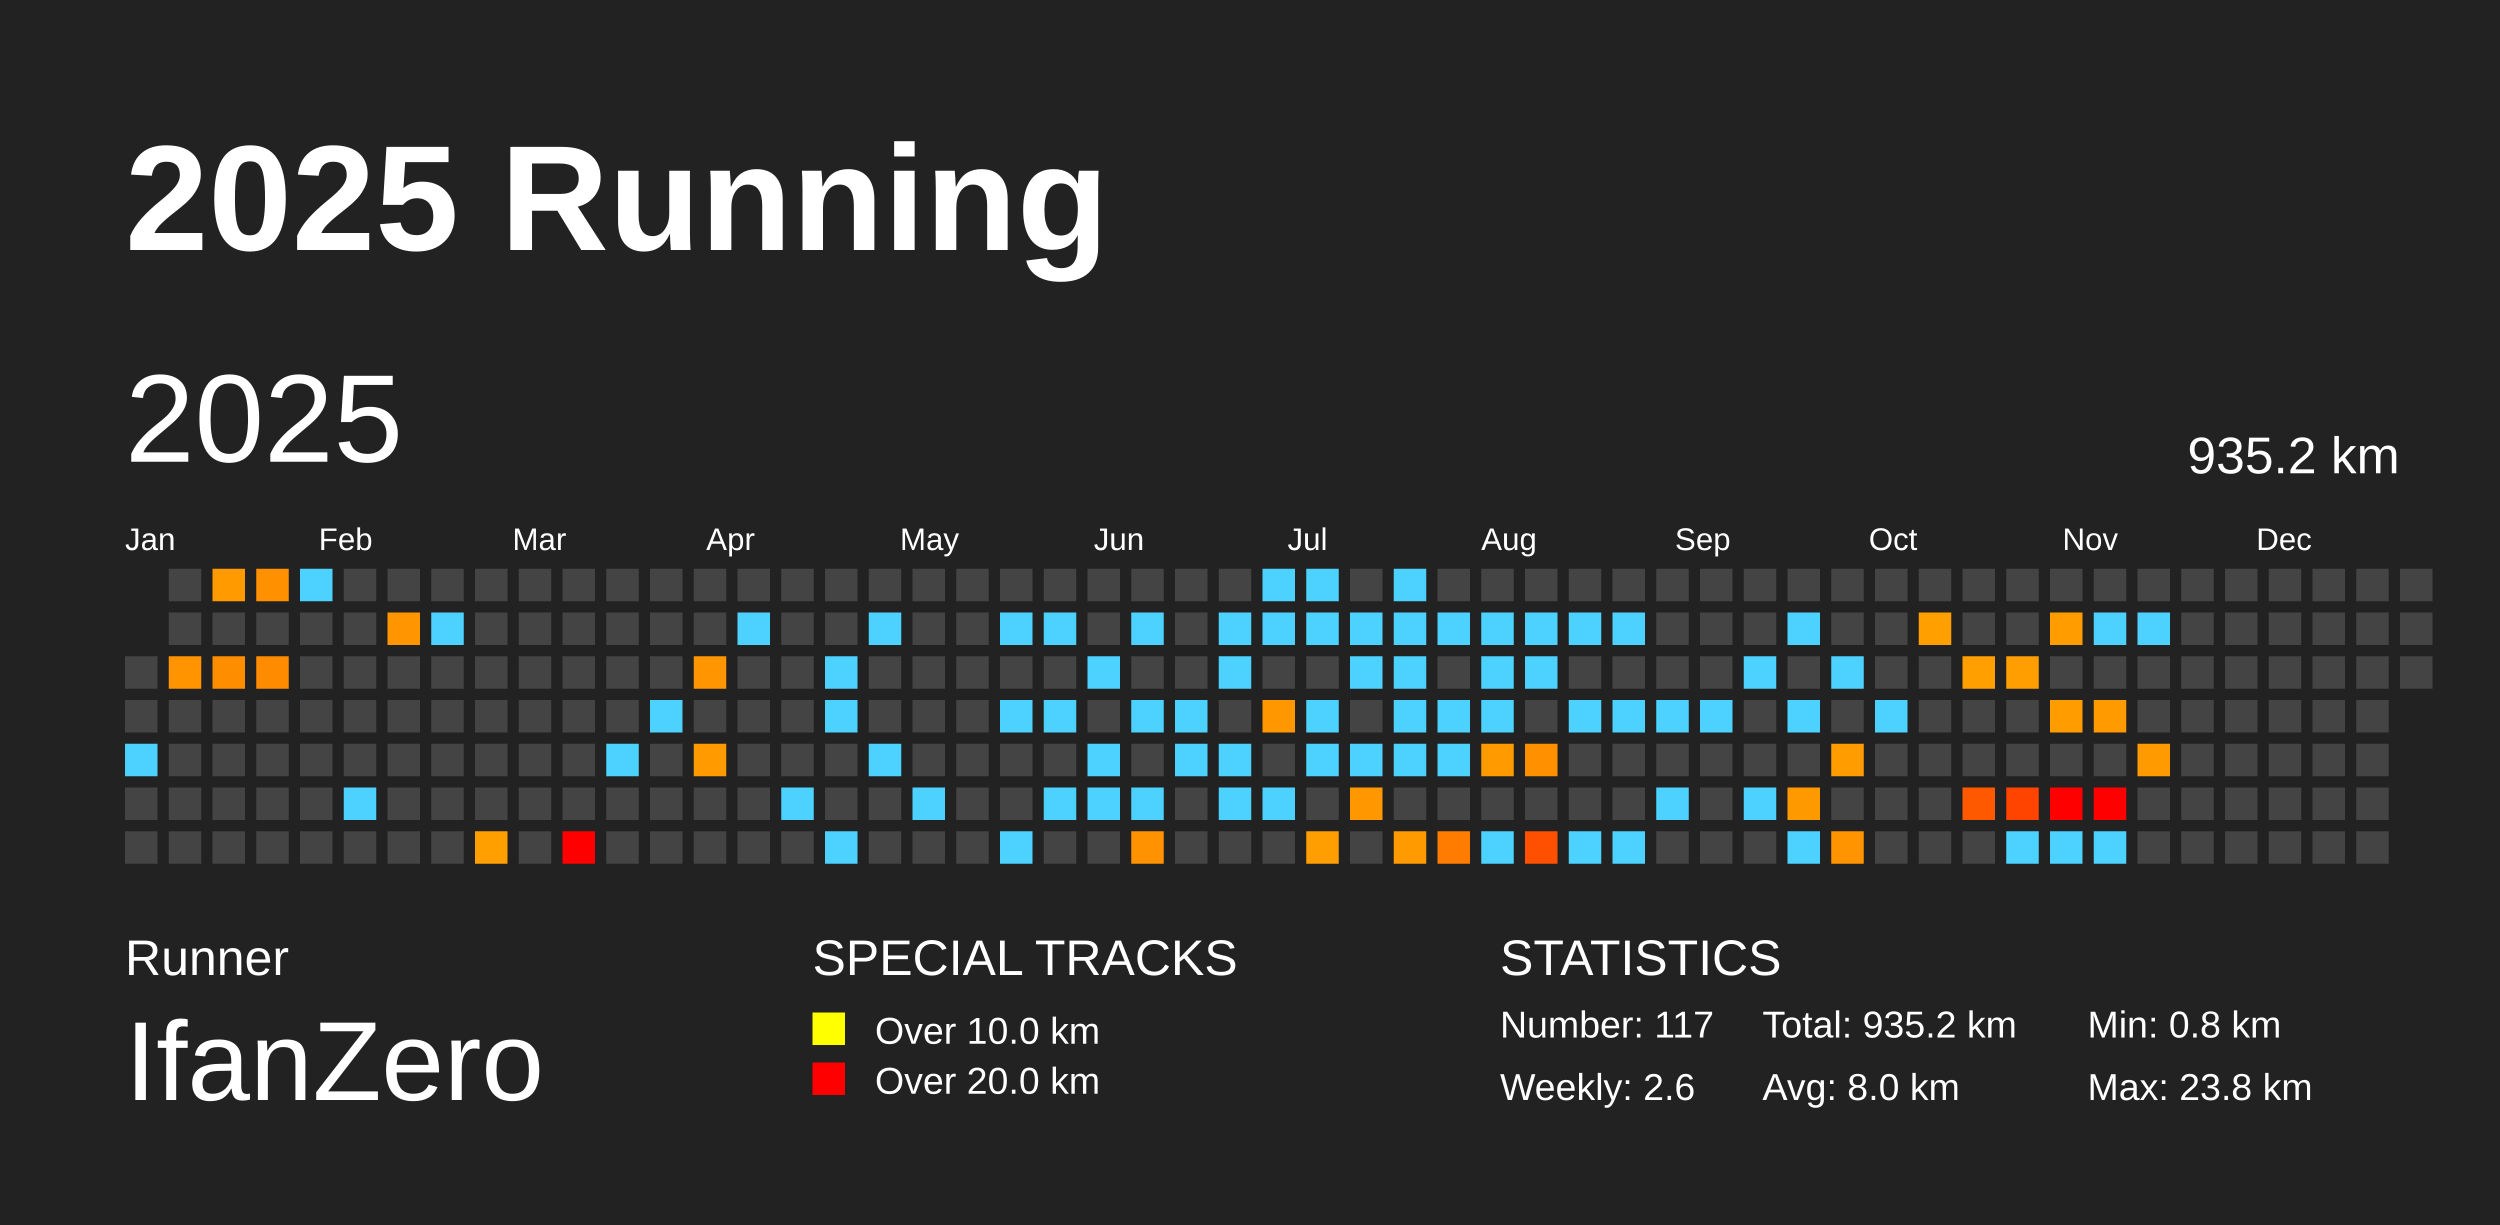
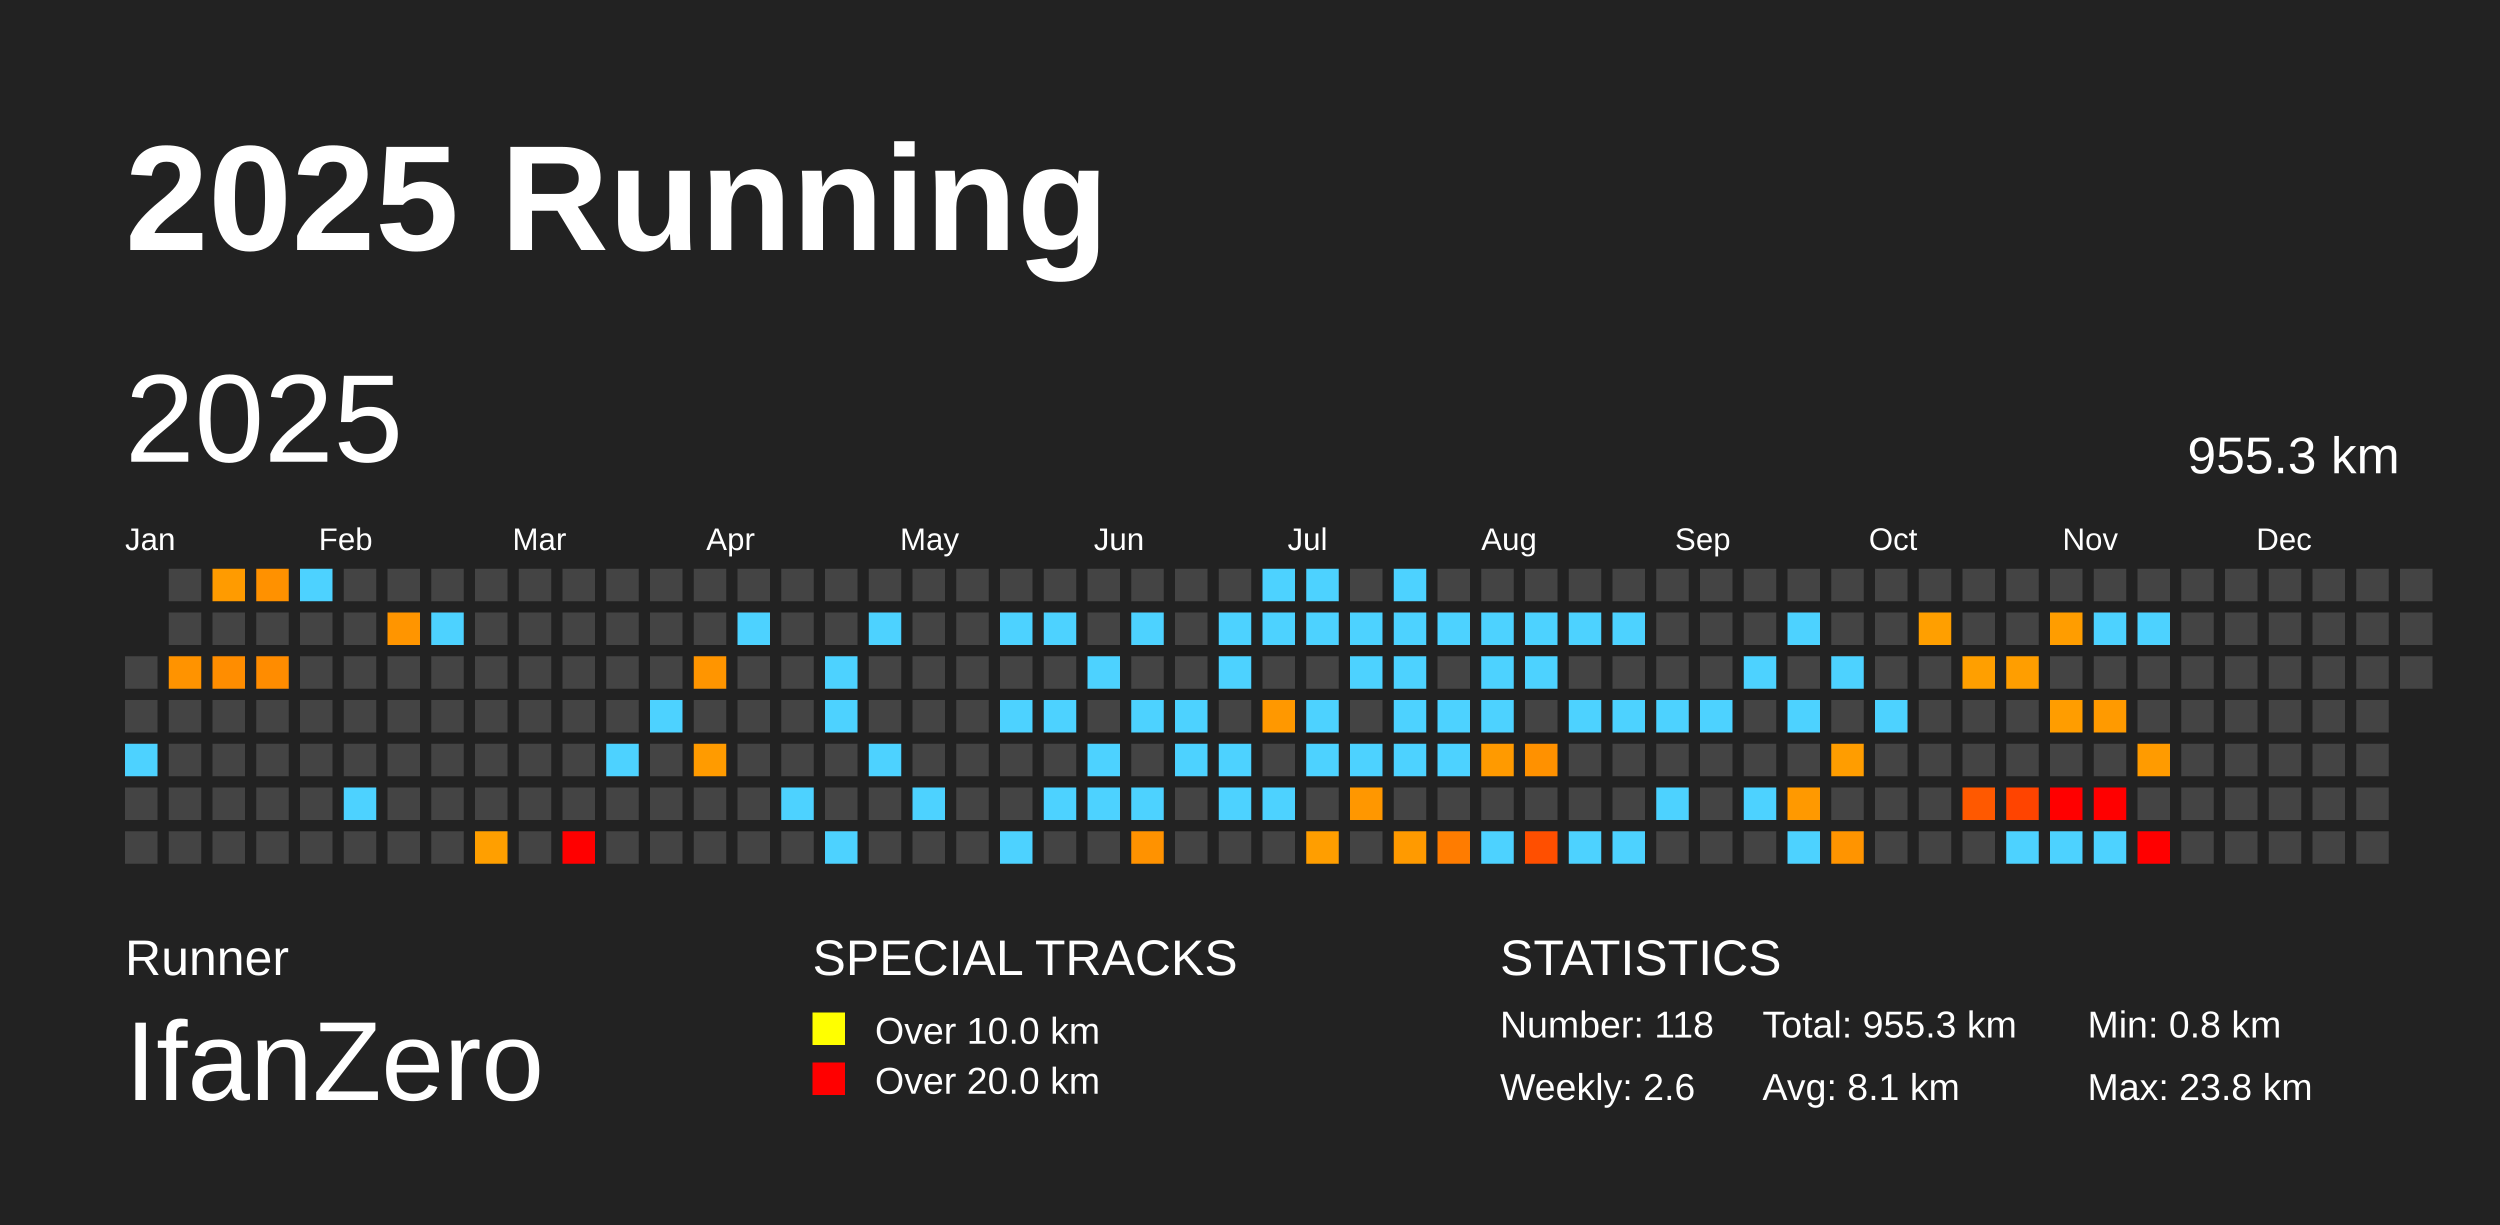
<svg xmlns="http://www.w3.org/2000/svg" baseProfile="full" height="98mm" version="1.1" viewBox="0,0,200,98" width="200mm">
  <defs />
  <rect fill="#222222" height="98" width="200" x="0" y="0" />
  <text fill="#FFFFFF" style="font-size:12px; font-family:Arial; font-weight:bold;" x="10" y="20">2025 Running</text>
  <text fill="#FFFFFF" style="font-size:4px; font-family:Arial" x="10" y="78">Runner</text>
  <text fill="#FFFFFF" style="font-size:9px; font-family:Arial" x="10" y="88">IfanZero</text>
  <text fill="#FFFFFF" style="font-size:4px; font-family:Arial" x="65" y="78">SPECIAL TRACKS</text>
  <rect fill="yellow" height="2.6" width="2.6" x="65" y="81" />
  <text fill="#FFFFFF" style="font-size:3px; font-family:Arial" x="70" y="83.5">Over 10.0 km</text>
  <rect fill="red" height="2.6" width="2.6" x="65" y="85" />
  <text fill="#FFFFFF" style="font-size:3px; font-family:Arial" x="70" y="87.5">Over 20.0 km</text>
  <text fill="#FFFFFF" style="font-size:4px; font-family:Arial" x="120" y="78">STATISTICS</text>
-   <text fill="#FFFFFF" style="font-size:3px; font-family:Arial" x="120" y="83">Number: 117</text>
+   <text fill="#FFFFFF" style="font-size:3px; font-family:Arial" x="120" y="83">Number: 118</text>
  <text fill="#FFFFFF" style="font-size:3px; font-family:Arial" x="120" y="88">Weekly: 2.6</text>
-   <text fill="#FFFFFF" style="font-size:3px; font-family:Arial" x="141" y="83">Total: 935.2 km</text>
-   <text fill="#FFFFFF" style="font-size:3px; font-family:Arial" x="141" y="88">Avg: 8.0 km</text>
+   <text fill="#FFFFFF" style="font-size:3px; font-family:Arial" x="141" y="83">Total: 955.3 km</text>
+   <text fill="#FFFFFF" style="font-size:3px; font-family:Arial" x="141" y="88">Avg: 8.1 km</text>
  <text fill="#FFFFFF" style="font-size:3px; font-family:Arial" x="167" y="83">Min: 0.8 km</text>
  <text fill="#FFFFFF" style="font-size:3px; font-family:Arial" x="167" y="88">Max: 23.8 km</text>
  <text dominant-baseline="hanging" fill="#FFFFFF" style="font-size:10.0px; font-family:Arial;" x="10" y="30">2025</text>
-   <text dominant-baseline="hanging" fill="#FFFFFF" style="font-size:4.125px; font-family:Arial;" x="175" y="35">935.2 km</text>
+   <text dominant-baseline="hanging" fill="#FFFFFF" style="font-size:4.125px; font-family:Arial;" x="175" y="35">955.3 km</text>
  <text fill="#FFFFFF" style="font-size:2.5px; font-family:Arial" x="10.0" y="44">Jan</text>
  <text fill="#FFFFFF" style="font-size:2.5px; font-family:Arial" x="25.5" y="44">Feb</text>
  <text fill="#FFFFFF" style="font-size:2.5px; font-family:Arial" x="41.0" y="44">Mar</text>
  <text fill="#FFFFFF" style="font-size:2.5px; font-family:Arial" x="56.5" y="44">Apr</text>
  <text fill="#FFFFFF" style="font-size:2.5px; font-family:Arial" x="72.0" y="44">May</text>
  <text fill="#FFFFFF" style="font-size:2.5px; font-family:Arial" x="87.5" y="44">Jun</text>
  <text fill="#FFFFFF" style="font-size:2.5px; font-family:Arial" x="103.0" y="44">Jul</text>
  <text fill="#FFFFFF" style="font-size:2.5px; font-family:Arial" x="118.5" y="44">Aug</text>
  <text fill="#FFFFFF" style="font-size:2.5px; font-family:Arial" x="134.0" y="44">Sep</text>
  <text fill="#FFFFFF" style="font-size:2.5px; font-family:Arial" x="149.5" y="44">Oct</text>
  <text fill="#FFFFFF" style="font-size:2.5px; font-family:Arial" x="165.0" y="44">Nov</text>
  <text fill="#FFFFFF" style="font-size:2.5px; font-family:Arial" x="180.5" y="44">Dec</text>
  <rect fill="#444444" height="2.6" width="2.6" x="10.0" y="52.5" />
  <rect fill="#444444" height="2.6" width="2.6" x="10.0" y="56.0" />
  <rect fill="#4dd2ff" height="2.6" width="2.6" x="10.0" y="59.5" />
  <rect fill="#444444" height="2.6" width="2.6" x="10.0" y="63.0" />
  <rect fill="#444444" height="2.6" width="2.6" x="10.0" y="66.5" />
  <rect fill="#444444" height="2.6" width="2.6" x="13.5" y="45.5" />
  <rect fill="#444444" height="2.6" width="2.6" x="13.5" y="49.0" />
  <rect fill="#ff9300" height="2.6" width="2.6" x="13.5" y="52.5" />
  <rect fill="#444444" height="2.6" width="2.6" x="13.5" y="56.0" />
  <rect fill="#444444" height="2.6" width="2.6" x="13.5" y="59.5" />
  <rect fill="#444444" height="2.6" width="2.6" x="13.5" y="63.0" />
  <rect fill="#444444" height="2.6" width="2.6" x="13.5" y="66.5" />
  <rect fill="#ff9b00" height="2.6" width="2.6" x="17.0" y="45.5" />
  <rect fill="#444444" height="2.6" width="2.6" x="17.0" y="49.0" />
  <rect fill="#ff8d00" height="2.6" width="2.6" x="17.0" y="52.5" />
  <rect fill="#444444" height="2.6" width="2.6" x="17.0" y="56.0" />
  <rect fill="#444444" height="2.6" width="2.6" x="17.0" y="59.5" />
  <rect fill="#444444" height="2.6" width="2.6" x="17.0" y="63.0" />
  <rect fill="#444444" height="2.6" width="2.6" x="17.0" y="66.5" />
  <rect fill="#ff9100" height="2.6" width="2.6" x="20.5" y="45.5" />
  <rect fill="#444444" height="2.6" width="2.6" x="20.5" y="49.0" />
  <rect fill="#ff8c00" height="2.6" width="2.6" x="20.5" y="52.5" />
  <rect fill="#444444" height="2.6" width="2.6" x="20.5" y="56.0" />
  <rect fill="#444444" height="2.6" width="2.6" x="20.5" y="59.5" />
  <rect fill="#444444" height="2.6" width="2.6" x="20.5" y="63.0" />
  <rect fill="#444444" height="2.6" width="2.6" x="20.5" y="66.5" />
  <rect fill="#4dd2ff" height="2.6" width="2.6" x="24.0" y="45.5" />
  <rect fill="#444444" height="2.6" width="2.6" x="24.0" y="49.0" />
  <rect fill="#444444" height="2.6" width="2.6" x="24.0" y="52.5" />
  <rect fill="#444444" height="2.6" width="2.6" x="24.0" y="56.0" />
  <rect fill="#444444" height="2.6" width="2.6" x="24.0" y="59.5" />
  <rect fill="#444444" height="2.6" width="2.6" x="24.0" y="63.0" />
  <rect fill="#444444" height="2.6" width="2.6" x="24.0" y="66.5" />
  <rect fill="#444444" height="2.6" width="2.6" x="27.5" y="45.5" />
  <rect fill="#444444" height="2.6" width="2.6" x="27.5" y="49.0" />
  <rect fill="#444444" height="2.6" width="2.6" x="27.5" y="52.5" />
  <rect fill="#444444" height="2.6" width="2.6" x="27.5" y="56.0" />
  <rect fill="#444444" height="2.6" width="2.6" x="27.5" y="59.5" />
  <rect fill="#4dd2ff" height="2.6" width="2.6" x="27.5" y="63.0" />
  <rect fill="#444444" height="2.6" width="2.6" x="27.5" y="66.5" />
  <rect fill="#444444" height="2.6" width="2.6" x="31.0" y="45.5" />
  <rect fill="#ff9500" height="2.6" width="2.6" x="31.0" y="49.0" />
  <rect fill="#444444" height="2.6" width="2.6" x="31.0" y="52.5" />
  <rect fill="#444444" height="2.6" width="2.6" x="31.0" y="56.0" />
  <rect fill="#444444" height="2.6" width="2.6" x="31.0" y="59.5" />
  <rect fill="#444444" height="2.6" width="2.6" x="31.0" y="63.0" />
  <rect fill="#444444" height="2.6" width="2.6" x="31.0" y="66.5" />
  <rect fill="#444444" height="2.6" width="2.6" x="34.5" y="45.5" />
  <rect fill="#4dd2ff" height="2.6" width="2.6" x="34.5" y="49.0" />
  <rect fill="#444444" height="2.6" width="2.6" x="34.5" y="52.5" />
  <rect fill="#444444" height="2.6" width="2.6" x="34.5" y="56.0" />
  <rect fill="#444444" height="2.6" width="2.6" x="34.5" y="59.5" />
  <rect fill="#444444" height="2.6" width="2.6" x="34.5" y="63.0" />
  <rect fill="#444444" height="2.6" width="2.6" x="34.5" y="66.5" />
  <rect fill="#444444" height="2.6" width="2.6" x="38.0" y="45.5" />
  <rect fill="#444444" height="2.6" width="2.6" x="38.0" y="49.0" />
  <rect fill="#444444" height="2.6" width="2.6" x="38.0" y="52.5" />
  <rect fill="#444444" height="2.6" width="2.6" x="38.0" y="56.0" />
  <rect fill="#444444" height="2.6" width="2.6" x="38.0" y="59.5" />
  <rect fill="#444444" height="2.6" width="2.6" x="38.0" y="63.0" />
  <rect fill="#ff9f00" height="2.6" width="2.6" x="38.0" y="66.5" />
  <rect fill="#444444" height="2.6" width="2.6" x="41.5" y="45.5" />
  <rect fill="#444444" height="2.6" width="2.6" x="41.5" y="49.0" />
  <rect fill="#444444" height="2.6" width="2.6" x="41.5" y="52.5" />
  <rect fill="#444444" height="2.6" width="2.6" x="41.5" y="56.0" />
  <rect fill="#444444" height="2.6" width="2.6" x="41.5" y="59.5" />
  <rect fill="#444444" height="2.6" width="2.6" x="41.5" y="63.0" />
  <rect fill="#444444" height="2.6" width="2.6" x="41.5" y="66.5" />
  <rect fill="#444444" height="2.6" width="2.6" x="45.0" y="45.5" />
  <rect fill="#444444" height="2.6" width="2.6" x="45.0" y="49.0" />
  <rect fill="#444444" height="2.6" width="2.6" x="45.0" y="52.5" />
  <rect fill="#444444" height="2.6" width="2.6" x="45.0" y="56.0" />
  <rect fill="#444444" height="2.6" width="2.6" x="45.0" y="59.5" />
  <rect fill="#444444" height="2.6" width="2.6" x="45.0" y="63.0" />
  <rect fill="red" height="2.6" width="2.6" x="45.0" y="66.5" />
  <rect fill="#444444" height="2.6" width="2.6" x="48.5" y="45.5" />
  <rect fill="#444444" height="2.6" width="2.6" x="48.5" y="49.0" />
  <rect fill="#444444" height="2.6" width="2.6" x="48.5" y="52.5" />
  <rect fill="#444444" height="2.6" width="2.6" x="48.5" y="56.0" />
  <rect fill="#4dd2ff" height="2.6" width="2.6" x="48.5" y="59.5" />
  <rect fill="#444444" height="2.6" width="2.6" x="48.5" y="63.0" />
  <rect fill="#444444" height="2.6" width="2.6" x="48.5" y="66.5" />
  <rect fill="#444444" height="2.6" width="2.6" x="52.0" y="45.5" />
  <rect fill="#444444" height="2.6" width="2.6" x="52.0" y="49.0" />
  <rect fill="#444444" height="2.6" width="2.6" x="52.0" y="52.5" />
  <rect fill="#4dd2ff" height="2.6" width="2.6" x="52.0" y="56.0" />
  <rect fill="#444444" height="2.6" width="2.6" x="52.0" y="59.5" />
  <rect fill="#444444" height="2.6" width="2.6" x="52.0" y="63.0" />
  <rect fill="#444444" height="2.6" width="2.6" x="52.0" y="66.5" />
  <rect fill="#444444" height="2.6" width="2.6" x="55.5" y="45.5" />
  <rect fill="#444444" height="2.6" width="2.6" x="55.5" y="49.0" />
  <rect fill="#ff9500" height="2.6" width="2.6" x="55.5" y="52.5" />
  <rect fill="#444444" height="2.6" width="2.6" x="55.5" y="56.0" />
  <rect fill="#ff9b00" height="2.6" width="2.6" x="55.5" y="59.5" />
  <rect fill="#444444" height="2.6" width="2.6" x="55.5" y="63.0" />
  <rect fill="#444444" height="2.6" width="2.6" x="55.5" y="66.5" />
  <rect fill="#444444" height="2.6" width="2.6" x="59.0" y="45.5" />
  <rect fill="#4dd2ff" height="2.6" width="2.6" x="59.0" y="49.0" />
  <rect fill="#444444" height="2.6" width="2.6" x="59.0" y="52.5" />
  <rect fill="#444444" height="2.6" width="2.6" x="59.0" y="56.0" />
  <rect fill="#444444" height="2.6" width="2.6" x="59.0" y="59.5" />
  <rect fill="#444444" height="2.6" width="2.6" x="59.0" y="63.0" />
  <rect fill="#444444" height="2.6" width="2.6" x="59.0" y="66.5" />
  <rect fill="#444444" height="2.6" width="2.6" x="62.5" y="45.5" />
  <rect fill="#444444" height="2.6" width="2.6" x="62.5" y="49.0" />
  <rect fill="#444444" height="2.6" width="2.6" x="62.5" y="52.5" />
  <rect fill="#444444" height="2.6" width="2.6" x="62.5" y="56.0" />
  <rect fill="#444444" height="2.6" width="2.6" x="62.5" y="59.5" />
  <rect fill="#4dd2ff" height="2.6" width="2.6" x="62.5" y="63.0" />
  <rect fill="#444444" height="2.6" width="2.6" x="62.5" y="66.5" />
  <rect fill="#444444" height="2.6" width="2.6" x="66.0" y="45.5" />
  <rect fill="#444444" height="2.6" width="2.6" x="66.0" y="49.0" />
  <rect fill="#4dd2ff" height="2.6" width="2.6" x="66.0" y="52.5" />
  <rect fill="#4dd2ff" height="2.6" width="2.6" x="66.0" y="56.0" />
  <rect fill="#444444" height="2.6" width="2.6" x="66.0" y="59.5" />
  <rect fill="#444444" height="2.6" width="2.6" x="66.0" y="63.0" />
  <rect fill="#4dd2ff" height="2.6" width="2.6" x="66.0" y="66.5" />
  <rect fill="#444444" height="2.6" width="2.6" x="69.5" y="45.5" />
  <rect fill="#4dd2ff" height="2.6" width="2.6" x="69.5" y="49.0" />
  <rect fill="#444444" height="2.6" width="2.6" x="69.5" y="52.5" />
  <rect fill="#444444" height="2.6" width="2.6" x="69.5" y="56.0" />
  <rect fill="#4dd2ff" height="2.6" width="2.6" x="69.5" y="59.5" />
  <rect fill="#444444" height="2.6" width="2.6" x="69.5" y="63.0" />
  <rect fill="#444444" height="2.6" width="2.6" x="69.5" y="66.5" />
  <rect fill="#444444" height="2.6" width="2.6" x="73.0" y="45.5" />
  <rect fill="#444444" height="2.6" width="2.6" x="73.0" y="49.0" />
  <rect fill="#444444" height="2.6" width="2.6" x="73.0" y="52.5" />
  <rect fill="#444444" height="2.6" width="2.6" x="73.0" y="56.0" />
  <rect fill="#444444" height="2.6" width="2.6" x="73.0" y="59.5" />
  <rect fill="#4dd2ff" height="2.6" width="2.6" x="73.0" y="63.0" />
  <rect fill="#444444" height="2.6" width="2.6" x="73.0" y="66.5" />
  <rect fill="#444444" height="2.6" width="2.6" x="76.5" y="45.5" />
  <rect fill="#444444" height="2.6" width="2.6" x="76.5" y="49.0" />
  <rect fill="#444444" height="2.6" width="2.6" x="76.5" y="52.5" />
  <rect fill="#444444" height="2.6" width="2.6" x="76.5" y="56.0" />
  <rect fill="#444444" height="2.6" width="2.6" x="76.5" y="59.5" />
  <rect fill="#444444" height="2.6" width="2.6" x="76.5" y="63.0" />
  <rect fill="#444444" height="2.6" width="2.6" x="76.5" y="66.5" />
  <rect fill="#444444" height="2.6" width="2.6" x="80.0" y="45.5" />
  <rect fill="#4dd2ff" height="2.6" width="2.6" x="80.0" y="49.0" />
  <rect fill="#444444" height="2.6" width="2.6" x="80.0" y="52.5" />
  <rect fill="#4dd2ff" height="2.6" width="2.6" x="80.0" y="56.0" />
  <rect fill="#444444" height="2.6" width="2.6" x="80.0" y="59.5" />
  <rect fill="#444444" height="2.6" width="2.6" x="80.0" y="63.0" />
  <rect fill="#4dd2ff" height="2.6" width="2.6" x="80.0" y="66.5" />
  <rect fill="#444444" height="2.6" width="2.6" x="83.5" y="45.5" />
  <rect fill="#4dd2ff" height="2.6" width="2.6" x="83.5" y="49.0" />
  <rect fill="#444444" height="2.6" width="2.6" x="83.5" y="52.5" />
  <rect fill="#4dd2ff" height="2.6" width="2.6" x="83.5" y="56.0" />
  <rect fill="#444444" height="2.6" width="2.6" x="83.5" y="59.5" />
  <rect fill="#4dd2ff" height="2.6" width="2.6" x="83.5" y="63.0" />
  <rect fill="#444444" height="2.6" width="2.6" x="83.5" y="66.5" />
  <rect fill="#444444" height="2.6" width="2.6" x="87.0" y="45.5" />
  <rect fill="#444444" height="2.6" width="2.6" x="87.0" y="49.0" />
  <rect fill="#4dd2ff" height="2.6" width="2.6" x="87.0" y="52.5" />
  <rect fill="#444444" height="2.6" width="2.6" x="87.0" y="56.0" />
  <rect fill="#4dd2ff" height="2.6" width="2.6" x="87.0" y="59.5" />
  <rect fill="#4dd2ff" height="2.6" width="2.6" x="87.0" y="63.0" />
  <rect fill="#444444" height="2.6" width="2.6" x="87.0" y="66.5" />
  <rect fill="#444444" height="2.6" width="2.6" x="90.5" y="45.5" />
  <rect fill="#4dd2ff" height="2.6" width="2.6" x="90.5" y="49.0" />
  <rect fill="#444444" height="2.6" width="2.6" x="90.5" y="52.5" />
  <rect fill="#4dd2ff" height="2.6" width="2.6" x="90.5" y="56.0" />
  <rect fill="#444444" height="2.6" width="2.6" x="90.5" y="59.5" />
  <rect fill="#4dd2ff" height="2.6" width="2.6" x="90.5" y="63.0" />
  <rect fill="#ff9200" height="2.6" width="2.6" x="90.5" y="66.5" />
  <rect fill="#444444" height="2.6" width="2.6" x="94.0" y="45.5" />
  <rect fill="#444444" height="2.6" width="2.6" x="94.0" y="49.0" />
  <rect fill="#444444" height="2.6" width="2.6" x="94.0" y="52.5" />
  <rect fill="#4dd2ff" height="2.6" width="2.6" x="94.0" y="56.0" />
  <rect fill="#4dd2ff" height="2.6" width="2.6" x="94.0" y="59.5" />
  <rect fill="#444444" height="2.6" width="2.6" x="94.0" y="63.0" />
  <rect fill="#444444" height="2.6" width="2.6" x="94.0" y="66.5" />
  <rect fill="#444444" height="2.6" width="2.6" x="97.5" y="45.5" />
  <rect fill="#4dd2ff" height="2.6" width="2.6" x="97.5" y="49.0" />
  <rect fill="#4dd2ff" height="2.6" width="2.6" x="97.5" y="52.5" />
  <rect fill="#444444" height="2.6" width="2.6" x="97.5" y="56.0" />
  <rect fill="#4dd2ff" height="2.6" width="2.6" x="97.5" y="59.5" />
  <rect fill="#4dd2ff" height="2.6" width="2.6" x="97.5" y="63.0" />
  <rect fill="#444444" height="2.6" width="2.6" x="97.5" y="66.5" />
  <rect fill="#4dd2ff" height="2.6" width="2.6" x="101.0" y="45.5" />
  <rect fill="#4dd2ff" height="2.6" width="2.6" x="101.0" y="49.0" />
  <rect fill="#444444" height="2.6" width="2.6" x="101.0" y="52.5" />
  <rect fill="#ff9800" height="2.6" width="2.6" x="101.0" y="56.0" />
  <rect fill="#444444" height="2.6" width="2.6" x="101.0" y="59.5" />
  <rect fill="#4dd2ff" height="2.6" width="2.6" x="101.0" y="63.0" />
  <rect fill="#444444" height="2.6" width="2.6" x="101.0" y="66.5" />
  <rect fill="#4dd2ff" height="2.6" width="2.6" x="104.5" y="45.5" />
  <rect fill="#4dd2ff" height="2.6" width="2.6" x="104.5" y="49.0" />
  <rect fill="#444444" height="2.6" width="2.6" x="104.5" y="52.5" />
  <rect fill="#4dd2ff" height="2.6" width="2.6" x="104.5" y="56.0" />
  <rect fill="#4dd2ff" height="2.6" width="2.6" x="104.5" y="59.5" />
  <rect fill="#444444" height="2.6" width="2.6" x="104.5" y="63.0" />
  <rect fill="#ff9e00" height="2.6" width="2.6" x="104.5" y="66.5" />
  <rect fill="#444444" height="2.6" width="2.6" x="108.0" y="45.5" />
  <rect fill="#4dd2ff" height="2.6" width="2.6" x="108.0" y="49.0" />
  <rect fill="#4dd2ff" height="2.6" width="2.6" x="108.0" y="52.5" />
  <rect fill="#444444" height="2.6" width="2.6" x="108.0" y="56.0" />
  <rect fill="#4dd2ff" height="2.6" width="2.6" x="108.0" y="59.5" />
  <rect fill="#ff9700" height="2.6" width="2.6" x="108.0" y="63.0" />
  <rect fill="#444444" height="2.6" width="2.6" x="108.0" y="66.5" />
  <rect fill="#4dd2ff" height="2.6" width="2.6" x="111.5" y="45.5" />
  <rect fill="#4dd2ff" height="2.6" width="2.6" x="111.5" y="49.0" />
  <rect fill="#4dd2ff" height="2.6" width="2.6" x="111.5" y="52.5" />
  <rect fill="#4dd2ff" height="2.6" width="2.6" x="111.5" y="56.0" />
  <rect fill="#4dd2ff" height="2.6" width="2.6" x="111.5" y="59.5" />
  <rect fill="#444444" height="2.6" width="2.6" x="111.5" y="63.0" />
  <rect fill="#ff9a00" height="2.6" width="2.6" x="111.5" y="66.5" />
  <rect fill="#444444" height="2.6" width="2.6" x="115.0" y="45.5" />
  <rect fill="#4dd2ff" height="2.6" width="2.6" x="115.0" y="49.0" />
  <rect fill="#444444" height="2.6" width="2.6" x="115.0" y="52.5" />
  <rect fill="#4dd2ff" height="2.6" width="2.6" x="115.0" y="56.0" />
  <rect fill="#4dd2ff" height="2.6" width="2.6" x="115.0" y="59.5" />
  <rect fill="#444444" height="2.6" width="2.6" x="115.0" y="63.0" />
  <rect fill="#ff7c00" height="2.6" width="2.6" x="115.0" y="66.5" />
  <rect fill="#444444" height="2.6" width="2.6" x="118.5" y="45.5" />
  <rect fill="#4dd2ff" height="2.6" width="2.6" x="118.5" y="49.0" />
  <rect fill="#4dd2ff" height="2.6" width="2.6" x="118.5" y="52.5" />
  <rect fill="#4dd2ff" height="2.6" width="2.6" x="118.5" y="56.0" />
  <rect fill="#ff9a00" height="2.6" width="2.6" x="118.5" y="59.5" />
  <rect fill="#444444" height="2.6" width="2.6" x="118.5" y="63.0" />
  <rect fill="#4dd2ff" height="2.6" width="2.6" x="118.5" y="66.5" />
  <rect fill="#444444" height="2.6" width="2.6" x="122.0" y="45.5" />
  <rect fill="#4dd2ff" height="2.6" width="2.6" x="122.0" y="49.0" />
  <rect fill="#4dd2ff" height="2.6" width="2.6" x="122.0" y="52.5" />
  <rect fill="#444444" height="2.6" width="2.6" x="122.0" y="56.0" />
  <rect fill="#ff9100" height="2.6" width="2.6" x="122.0" y="59.5" />
  <rect fill="#444444" height="2.6" width="2.6" x="122.0" y="63.0" />
  <rect fill="#ff4f00" height="2.6" width="2.6" x="122.0" y="66.5" />
  <rect fill="#444444" height="2.6" width="2.6" x="125.5" y="45.5" />
  <rect fill="#4dd2ff" height="2.6" width="2.6" x="125.5" y="49.0" />
  <rect fill="#444444" height="2.6" width="2.6" x="125.5" y="52.5" />
  <rect fill="#4dd2ff" height="2.6" width="2.6" x="125.5" y="56.0" />
  <rect fill="#444444" height="2.6" width="2.6" x="125.5" y="59.5" />
  <rect fill="#444444" height="2.6" width="2.6" x="125.5" y="63.0" />
  <rect fill="#4dd2ff" height="2.6" width="2.6" x="125.5" y="66.5" />
  <rect fill="#444444" height="2.6" width="2.6" x="129.0" y="45.5" />
  <rect fill="#4dd2ff" height="2.6" width="2.6" x="129.0" y="49.0" />
  <rect fill="#444444" height="2.6" width="2.6" x="129.0" y="52.5" />
  <rect fill="#4dd2ff" height="2.6" width="2.6" x="129.0" y="56.0" />
  <rect fill="#444444" height="2.6" width="2.6" x="129.0" y="59.5" />
  <rect fill="#444444" height="2.6" width="2.6" x="129.0" y="63.0" />
  <rect fill="#4dd2ff" height="2.6" width="2.6" x="129.0" y="66.5" />
  <rect fill="#444444" height="2.6" width="2.6" x="132.5" y="45.5" />
  <rect fill="#444444" height="2.6" width="2.6" x="132.5" y="49.0" />
  <rect fill="#444444" height="2.6" width="2.6" x="132.5" y="52.5" />
  <rect fill="#4dd2ff" height="2.6" width="2.6" x="132.5" y="56.0" />
  <rect fill="#444444" height="2.6" width="2.6" x="132.5" y="59.5" />
  <rect fill="#4dd2ff" height="2.6" width="2.6" x="132.5" y="63.0" />
  <rect fill="#444444" height="2.6" width="2.6" x="132.5" y="66.5" />
  <rect fill="#444444" height="2.6" width="2.6" x="136.0" y="45.5" />
  <rect fill="#444444" height="2.6" width="2.6" x="136.0" y="49.0" />
  <rect fill="#444444" height="2.6" width="2.6" x="136.0" y="52.5" />
  <rect fill="#4dd2ff" height="2.6" width="2.6" x="136.0" y="56.0" />
  <rect fill="#444444" height="2.6" width="2.6" x="136.0" y="59.5" />
  <rect fill="#444444" height="2.6" width="2.6" x="136.0" y="63.0" />
  <rect fill="#444444" height="2.6" width="2.6" x="136.0" y="66.5" />
  <rect fill="#444444" height="2.6" width="2.6" x="139.5" y="45.5" />
  <rect fill="#444444" height="2.6" width="2.6" x="139.5" y="49.0" />
  <rect fill="#4dd2ff" height="2.6" width="2.6" x="139.5" y="52.5" />
  <rect fill="#444444" height="2.6" width="2.6" x="139.5" y="56.0" />
  <rect fill="#444444" height="2.6" width="2.6" x="139.5" y="59.5" />
  <rect fill="#4dd2ff" height="2.6" width="2.6" x="139.5" y="63.0" />
  <rect fill="#444444" height="2.6" width="2.6" x="139.5" y="66.5" />
  <rect fill="#444444" height="2.6" width="2.6" x="143.0" y="45.5" />
  <rect fill="#4dd2ff" height="2.6" width="2.6" x="143.0" y="49.0" />
  <rect fill="#444444" height="2.6" width="2.6" x="143.0" y="52.5" />
  <rect fill="#4dd2ff" height="2.6" width="2.6" x="143.0" y="56.0" />
  <rect fill="#444444" height="2.6" width="2.6" x="143.0" y="59.5" />
  <rect fill="#ff9900" height="2.6" width="2.6" x="143.0" y="63.0" />
  <rect fill="#4dd2ff" height="2.6" width="2.6" x="143.0" y="66.5" />
  <rect fill="#444444" height="2.6" width="2.6" x="146.5" y="45.5" />
  <rect fill="#444444" height="2.6" width="2.6" x="146.5" y="49.0" />
  <rect fill="#4dd2ff" height="2.6" width="2.6" x="146.5" y="52.5" />
  <rect fill="#444444" height="2.6" width="2.6" x="146.5" y="56.0" />
  <rect fill="#ff9d00" height="2.6" width="2.6" x="146.5" y="59.5" />
  <rect fill="#444444" height="2.6" width="2.6" x="146.5" y="63.0" />
  <rect fill="#ff9400" height="2.6" width="2.6" x="146.5" y="66.5" />
  <rect fill="#444444" height="2.6" width="2.6" x="150.0" y="45.5" />
  <rect fill="#444444" height="2.6" width="2.6" x="150.0" y="49.0" />
  <rect fill="#444444" height="2.6" width="2.6" x="150.0" y="52.5" />
  <rect fill="#4dd2ff" height="2.6" width="2.6" x="150.0" y="56.0" />
  <rect fill="#444444" height="2.6" width="2.6" x="150.0" y="59.5" />
  <rect fill="#444444" height="2.6" width="2.6" x="150.0" y="63.0" />
  <rect fill="#444444" height="2.6" width="2.6" x="150.0" y="66.5" />
  <rect fill="#444444" height="2.6" width="2.6" x="153.5" y="45.5" />
  <rect fill="#ff9f00" height="2.6" width="2.6" x="153.5" y="49.0" />
  <rect fill="#444444" height="2.6" width="2.6" x="153.5" y="52.5" />
  <rect fill="#444444" height="2.6" width="2.6" x="153.5" y="56.0" />
  <rect fill="#444444" height="2.6" width="2.6" x="153.5" y="59.5" />
  <rect fill="#444444" height="2.6" width="2.6" x="153.5" y="63.0" />
  <rect fill="#444444" height="2.6" width="2.6" x="153.5" y="66.5" />
  <rect fill="#444444" height="2.6" width="2.6" x="157.0" y="45.5" />
  <rect fill="#444444" height="2.6" width="2.6" x="157.0" y="49.0" />
  <rect fill="#ff9f00" height="2.6" width="2.6" x="157.0" y="52.5" />
  <rect fill="#444444" height="2.6" width="2.6" x="157.0" y="56.0" />
  <rect fill="#444444" height="2.6" width="2.6" x="157.0" y="59.5" />
  <rect fill="#ff5900" height="2.6" width="2.6" x="157.0" y="63.0" />
  <rect fill="#444444" height="2.6" width="2.6" x="157.0" y="66.5" />
  <rect fill="#444444" height="2.6" width="2.6" x="160.5" y="45.5" />
  <rect fill="#444444" height="2.6" width="2.6" x="160.5" y="49.0" />
  <rect fill="#ff9e00" height="2.6" width="2.6" x="160.5" y="52.5" />
  <rect fill="#444444" height="2.6" width="2.6" x="160.5" y="56.0" />
  <rect fill="#444444" height="2.6" width="2.6" x="160.5" y="59.5" />
  <rect fill="#ff4400" height="2.6" width="2.6" x="160.5" y="63.0" />
  <rect fill="#4dd2ff" height="2.6" width="2.6" x="160.5" y="66.5" />
  <rect fill="#444444" height="2.6" width="2.6" x="164.0" y="45.5" />
  <rect fill="#ff9d00" height="2.6" width="2.6" x="164.0" y="49.0" />
  <rect fill="#444444" height="2.6" width="2.6" x="164.0" y="52.5" />
  <rect fill="#ff9d00" height="2.6" width="2.6" x="164.0" y="56.0" />
  <rect fill="#444444" height="2.6" width="2.6" x="164.0" y="59.5" />
  <rect fill="red" height="2.6" width="2.6" x="164.0" y="63.0" />
  <rect fill="#4dd2ff" height="2.6" width="2.6" x="164.0" y="66.5" />
  <rect fill="#444444" height="2.6" width="2.6" x="167.5" y="45.5" />
  <rect fill="#4dd2ff" height="2.6" width="2.6" x="167.5" y="49.0" />
  <rect fill="#444444" height="2.6" width="2.6" x="167.5" y="52.5" />
  <rect fill="#ff9a00" height="2.6" width="2.6" x="167.5" y="56.0" />
  <rect fill="#444444" height="2.6" width="2.6" x="167.5" y="59.5" />
  <rect fill="red" height="2.6" width="2.6" x="167.5" y="63.0" />
  <rect fill="#4dd2ff" height="2.6" width="2.6" x="167.5" y="66.5" />
  <rect fill="#444444" height="2.6" width="2.6" x="171.0" y="45.5" />
  <rect fill="#4dd2ff" height="2.6" width="2.6" x="171.0" y="49.0" />
  <rect fill="#444444" height="2.6" width="2.6" x="171.0" y="52.5" />
  <rect fill="#444444" height="2.6" width="2.6" x="171.0" y="56.0" />
  <rect fill="#ff9b00" height="2.6" width="2.6" x="171.0" y="59.5" />
  <rect fill="#444444" height="2.6" width="2.6" x="171.0" y="63.0" />
-   <rect fill="#444444" height="2.6" width="2.6" x="171.0" y="66.5" />
+   <rect fill="red" height="2.6" width="2.6" x="171.0" y="66.5" />
  <rect fill="#444444" height="2.6" width="2.6" x="174.5" y="45.5" />
  <rect fill="#444444" height="2.6" width="2.6" x="174.5" y="49.0" />
  <rect fill="#444444" height="2.6" width="2.6" x="174.5" y="52.5" />
  <rect fill="#444444" height="2.6" width="2.6" x="174.5" y="56.0" />
  <rect fill="#444444" height="2.6" width="2.6" x="174.5" y="59.5" />
  <rect fill="#444444" height="2.6" width="2.6" x="174.5" y="63.0" />
  <rect fill="#444444" height="2.6" width="2.6" x="174.5" y="66.5" />
  <rect fill="#444444" height="2.6" width="2.6" x="178.0" y="45.5" />
  <rect fill="#444444" height="2.6" width="2.6" x="178.0" y="49.0" />
  <rect fill="#444444" height="2.6" width="2.6" x="178.0" y="52.5" />
  <rect fill="#444444" height="2.6" width="2.6" x="178.0" y="56.0" />
  <rect fill="#444444" height="2.6" width="2.6" x="178.0" y="59.5" />
  <rect fill="#444444" height="2.6" width="2.6" x="178.0" y="63.0" />
  <rect fill="#444444" height="2.6" width="2.6" x="178.0" y="66.5" />
  <rect fill="#444444" height="2.6" width="2.6" x="181.5" y="45.5" />
  <rect fill="#444444" height="2.6" width="2.6" x="181.5" y="49.0" />
  <rect fill="#444444" height="2.6" width="2.6" x="181.5" y="52.5" />
  <rect fill="#444444" height="2.6" width="2.6" x="181.5" y="56.0" />
  <rect fill="#444444" height="2.6" width="2.6" x="181.5" y="59.5" />
  <rect fill="#444444" height="2.6" width="2.6" x="181.5" y="63.0" />
  <rect fill="#444444" height="2.6" width="2.6" x="181.5" y="66.5" />
  <rect fill="#444444" height="2.6" width="2.6" x="185.0" y="45.5" />
  <rect fill="#444444" height="2.6" width="2.6" x="185.0" y="49.0" />
  <rect fill="#444444" height="2.6" width="2.6" x="185.0" y="52.5" />
  <rect fill="#444444" height="2.6" width="2.6" x="185.0" y="56.0" />
  <rect fill="#444444" height="2.6" width="2.6" x="185.0" y="59.5" />
  <rect fill="#444444" height="2.6" width="2.6" x="185.0" y="63.0" />
  <rect fill="#444444" height="2.6" width="2.6" x="185.0" y="66.5" />
  <rect fill="#444444" height="2.6" width="2.6" x="188.5" y="45.5" />
  <rect fill="#444444" height="2.6" width="2.6" x="188.5" y="49.0" />
  <rect fill="#444444" height="2.6" width="2.6" x="188.5" y="52.5" />
  <rect fill="#444444" height="2.6" width="2.6" x="188.5" y="56.0" />
  <rect fill="#444444" height="2.6" width="2.6" x="188.5" y="59.5" />
  <rect fill="#444444" height="2.6" width="2.6" x="188.5" y="63.0" />
  <rect fill="#444444" height="2.6" width="2.6" x="188.5" y="66.5" />
  <rect fill="#444444" height="2.6" width="2.6" x="192.0" y="45.5" />
  <rect fill="#444444" height="2.6" width="2.6" x="192.0" y="49.0" />
  <rect fill="#444444" height="2.6" width="2.6" x="192.0" y="52.5" />
</svg>
